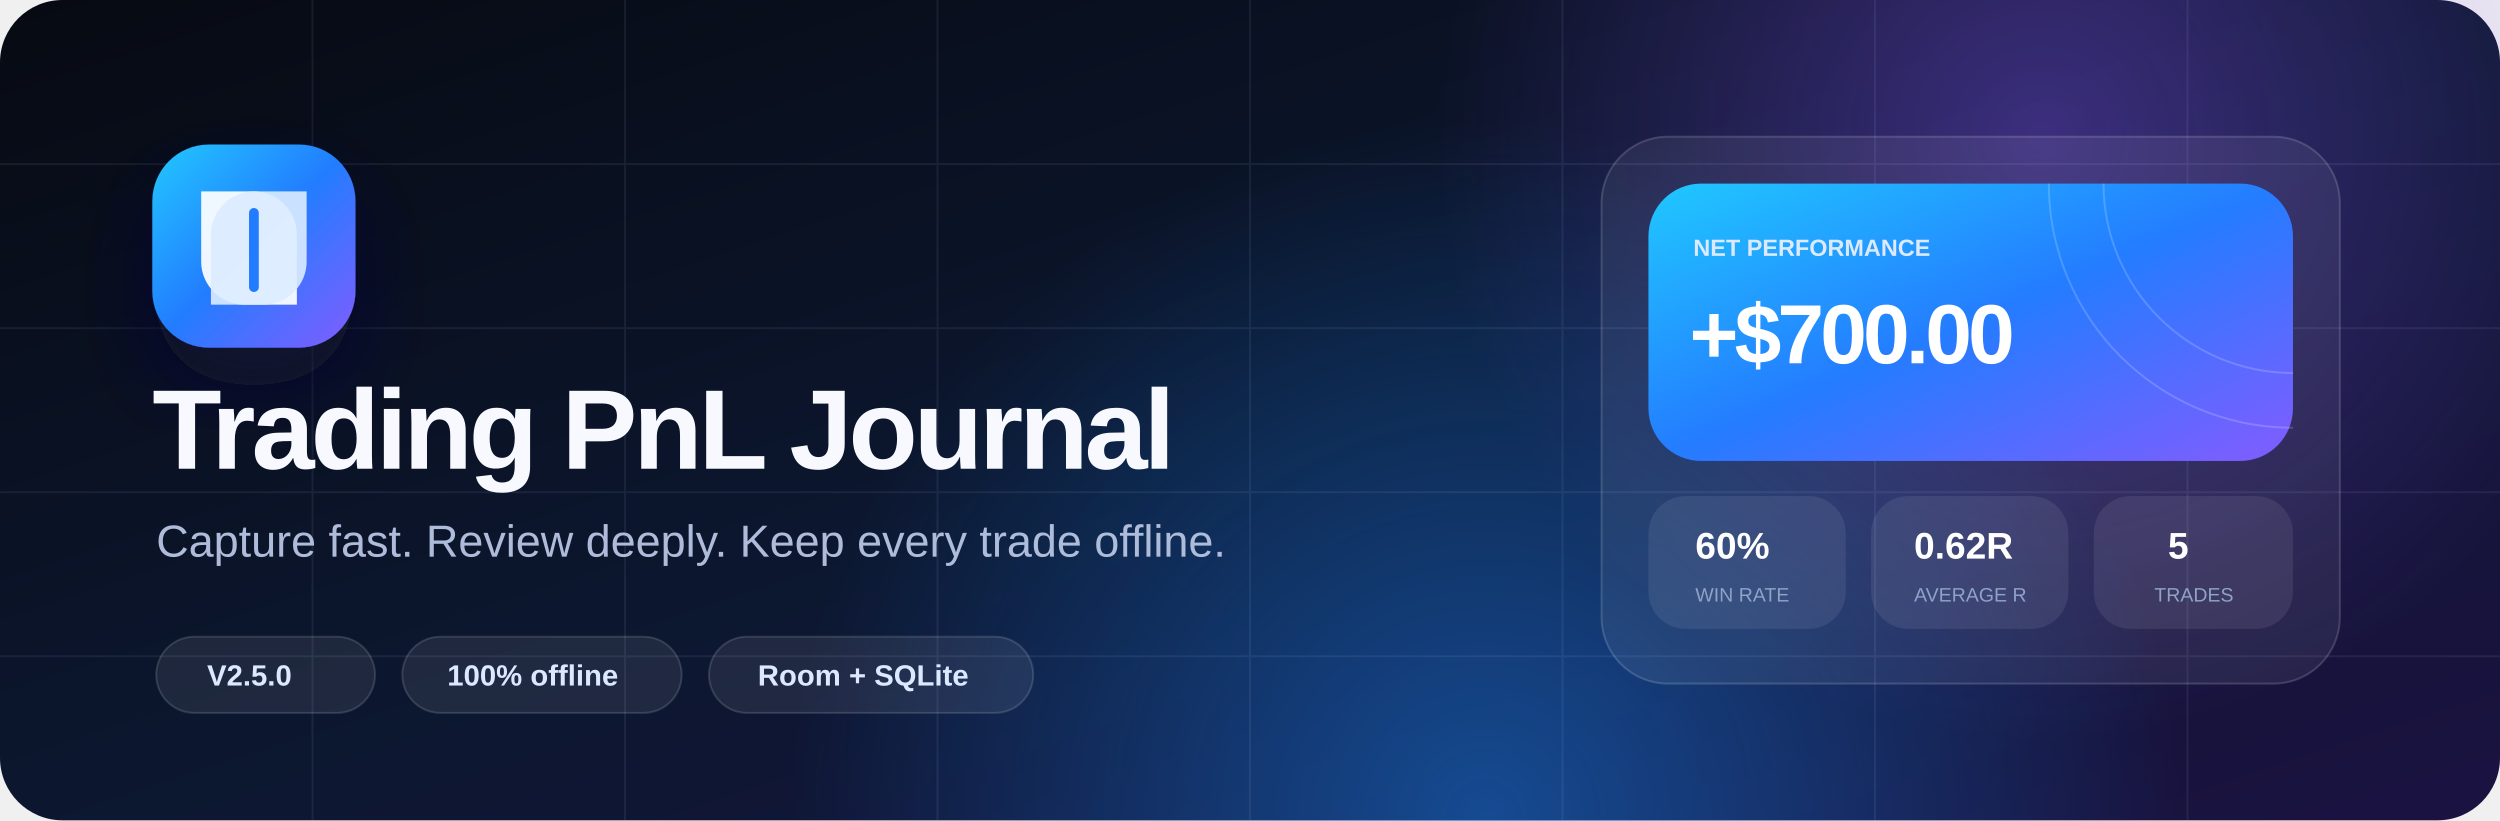
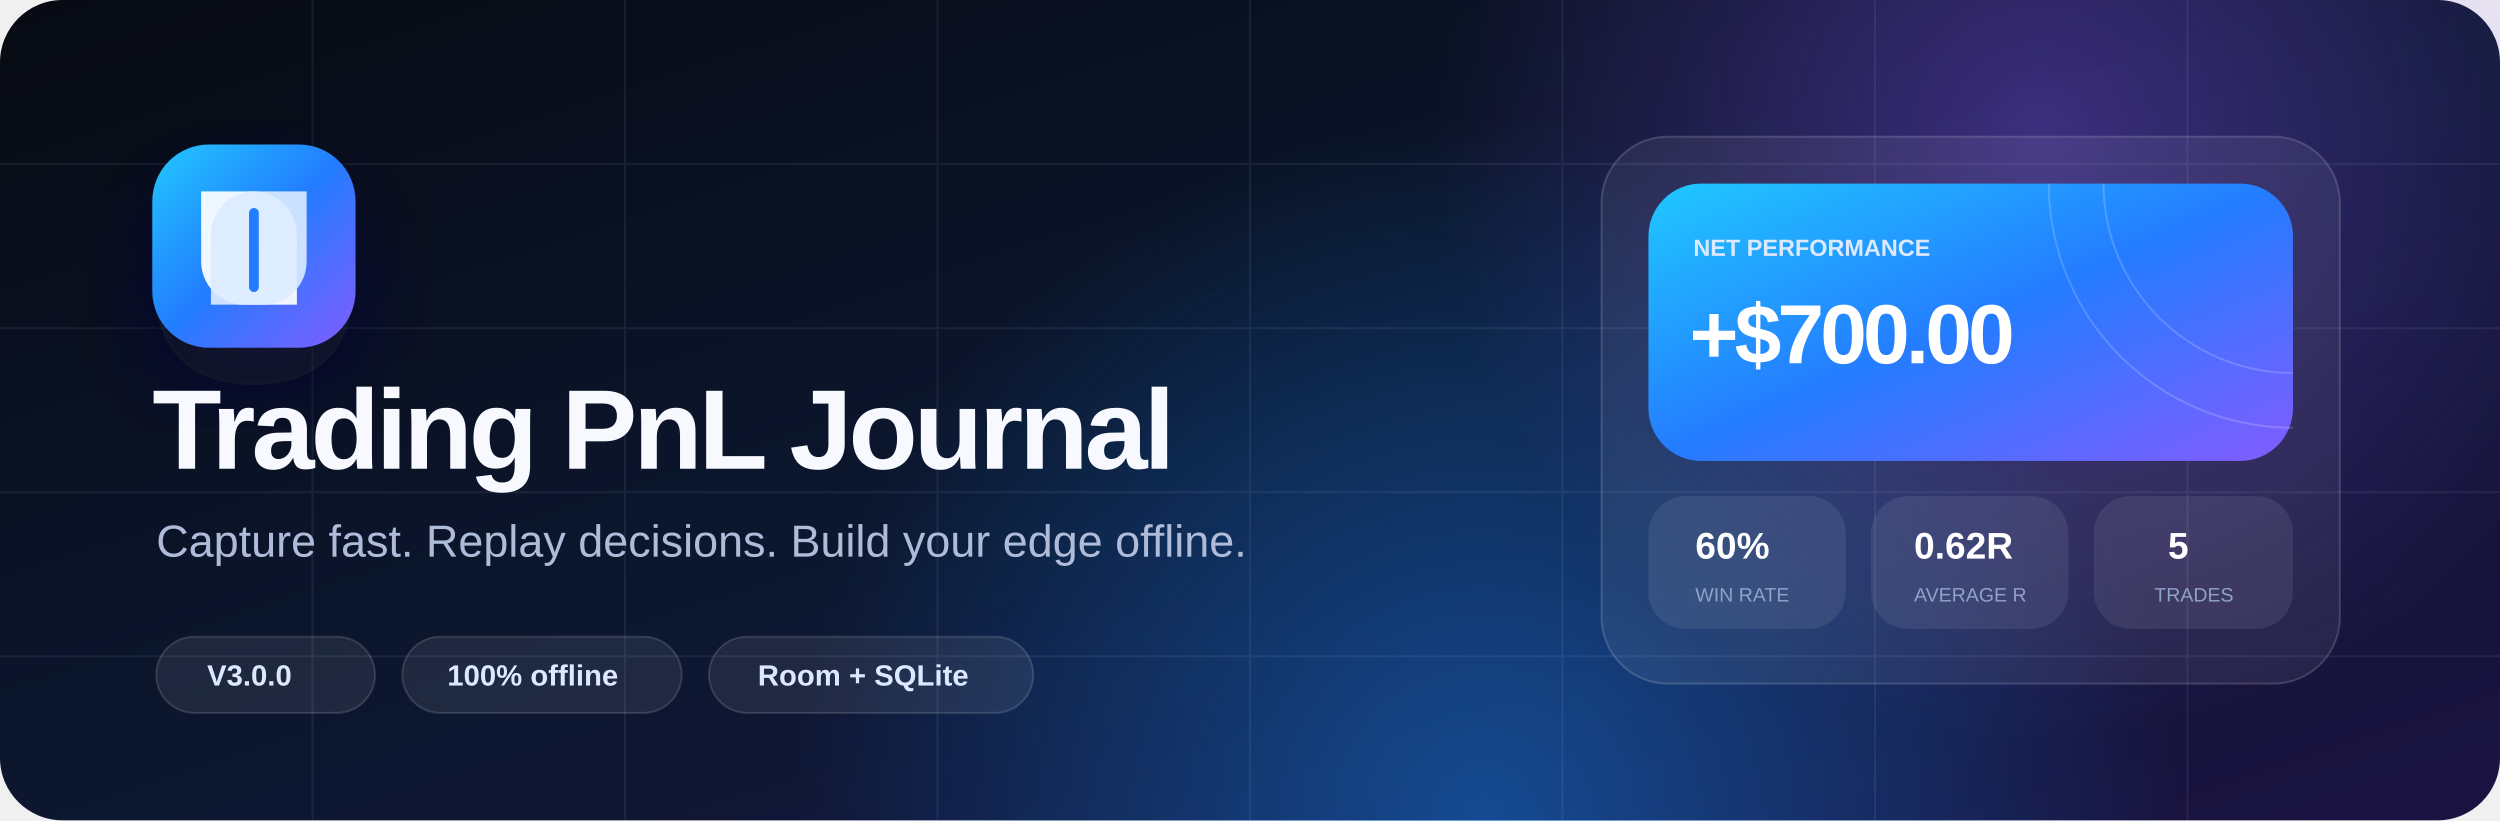
<svg xmlns="http://www.w3.org/2000/svg" width="1280" height="420" viewBox="0 0 1280 420" role="img" aria-labelledby="title desc">
  <defs>
    <linearGradient id="bg" x1="0" y1="0" x2="1" y2="1">
      <stop offset="0" stop-color="#070a12" />
      <stop offset=".52" stop-color="#0c1730" />
      <stop offset="1" stop-color="#1b1241" />
    </linearGradient>
    <linearGradient id="accent" x1="0" y1="0" x2="1" y2="1">
      <stop offset="0" stop-color="#20c8ff" />
      <stop offset=".5" stop-color="#247cff" />
      <stop offset="1" stop-color="#825cff" />
    </linearGradient>
    <radialGradient id="glowA">
      <stop stop-color="#168dff" stop-opacity=".45" />
      <stop offset="1" stop-color="#168dff" stop-opacity="0" />
    </radialGradient>
    <radialGradient id="glowB">
      <stop stop-color="#8a55ff" stop-opacity=".38" />
      <stop offset="1" stop-color="#8a55ff" stop-opacity="0" />
    </radialGradient>
    <filter id="shadow" x="-40%" y="-40%" width="180%" height="180%">
      <feDropShadow dx="0" dy="20" stdDeviation="22" flood-color="#071737" flood-opacity=".75" />
    </filter>
  </defs>
  <rect width="1280" height="420" rx="32" fill="url(#bg)" />
  <circle cx="1045" cy="70" r="310" fill="url(#glowB)" />
  <circle cx="760" cy="420" r="360" fill="url(#glowA)" />
  <g opacity=".08" stroke="#c8d7ff">
    <path d="M0 84h1280M0 168h1280M0 252h1280M0 336h1280" />
    <path d="M160 0v420M320 0v420M480 0v420M640 0v420M800 0v420M960 0v420M1120 0v420" />
  </g>
  <g transform="translate(78 74)" filter="url(#shadow)">
    <rect width="104" height="104" rx="29" fill="url(#accent)" />
    <path d="M25 24h27c12 0 22 10 22 22v36H47c-12 0-22-10-22-22V24z" fill="#f7fbff" fill-opacity=".96" />
    <path d="M79 24H52c-12 0-22 10-22 22v36h27c12 0 22-10 22-22V24z" fill="#dcecff" fill-opacity=".9" />
    <path d="M52 35v38" stroke="#247cff" stroke-width="5" stroke-linecap="round" />
  </g>
  <text x="78" y="240" fill="#f7f9ff" font-family="Segoe UI,Arial,sans-serif" font-size="58" font-weight="700" letter-spacing="-2">Trading PnL Journal</text>
-   <text x="80" y="285" fill="#aebcda" font-family="Segoe UI,Arial,sans-serif" font-size="23">Capture fast. Review deeply. Keep every trade offline.</text>
+   <text x="80" y="285" fill="#aebcda" font-family="Segoe UI,Arial,sans-serif" font-size="23">Capture fast. Replay decisions. Build your edge offline.</text>
  <g transform="translate(80 326)" font-family="Segoe UI,Arial,sans-serif" font-size="15" font-weight="600">
    <rect width="112" height="39" rx="19.5" fill="#fff" fill-opacity=".08" stroke="#fff" stroke-opacity=".14" />
-     <text x="26" y="25" fill="#dbe8ff">V2.5.0</text>
+     <text x="26" y="25" fill="#dbe8ff">V3.0.0</text>
    <rect x="126" width="143" height="39" rx="19.5" fill="#fff" fill-opacity=".08" stroke="#fff" stroke-opacity=".14" />
    <text x="149" y="25" fill="#dbe8ff">100% offline</text>
    <rect x="283" width="166" height="39" rx="19.5" fill="#fff" fill-opacity=".08" stroke="#fff" stroke-opacity=".14" />
    <text x="308" y="25" fill="#dbe8ff">Room + SQLite</text>
  </g>
  <g transform="translate(820 70)">
    <rect width="378" height="280" rx="34" fill="#fff" fill-opacity=".07" stroke="#fff" stroke-opacity=".16" />
    <rect x="24" y="24" width="330" height="142" rx="27" fill="url(#accent)" />
    <path d="M257 24a97 97 0 0 0 97 97M229 24a125 125 0 0 0 125 125" fill="none" stroke="#fff" stroke-opacity=".18" />
    <text x="47" y="61" fill="#dce9ff" font-family="Segoe UI,Arial,sans-serif" font-size="12" font-weight="700">NET PERFORMANCE</text>
    <text x="45" y="116" fill="#fff" font-family="Segoe UI,Arial,sans-serif" font-size="43" font-weight="700" letter-spacing="-2">+$700.00</text>
    <rect x="24" y="184" width="101" height="68" rx="19" fill="#fff" fill-opacity=".08" />
    <rect x="138" y="184" width="101" height="68" rx="19" fill="#fff" fill-opacity=".08" />
    <rect x="252" y="184" width="102" height="68" rx="19" fill="#fff" fill-opacity=".08" />
    <text x="48" y="216" fill="#fff" font-family="Segoe UI,Arial,sans-serif" font-size="19" font-weight="700">60%</text>
    <text x="160" y="216" fill="#fff" font-family="Segoe UI,Arial,sans-serif" font-size="19" font-weight="700">0.62R</text>
    <text x="290" y="216" fill="#fff" font-family="Segoe UI,Arial,sans-serif" font-size="19" font-weight="700">5</text>
    <text x="48" y="238" fill="#8fa2c8" font-family="Segoe UI,Arial,sans-serif" font-size="10">WIN RATE</text>
    <text x="160" y="238" fill="#8fa2c8" font-family="Segoe UI,Arial,sans-serif" font-size="10">AVERAGE R</text>
    <text x="283" y="238" fill="#8fa2c8" font-family="Segoe UI,Arial,sans-serif" font-size="10">TRADES</text>
  </g>
</svg>
